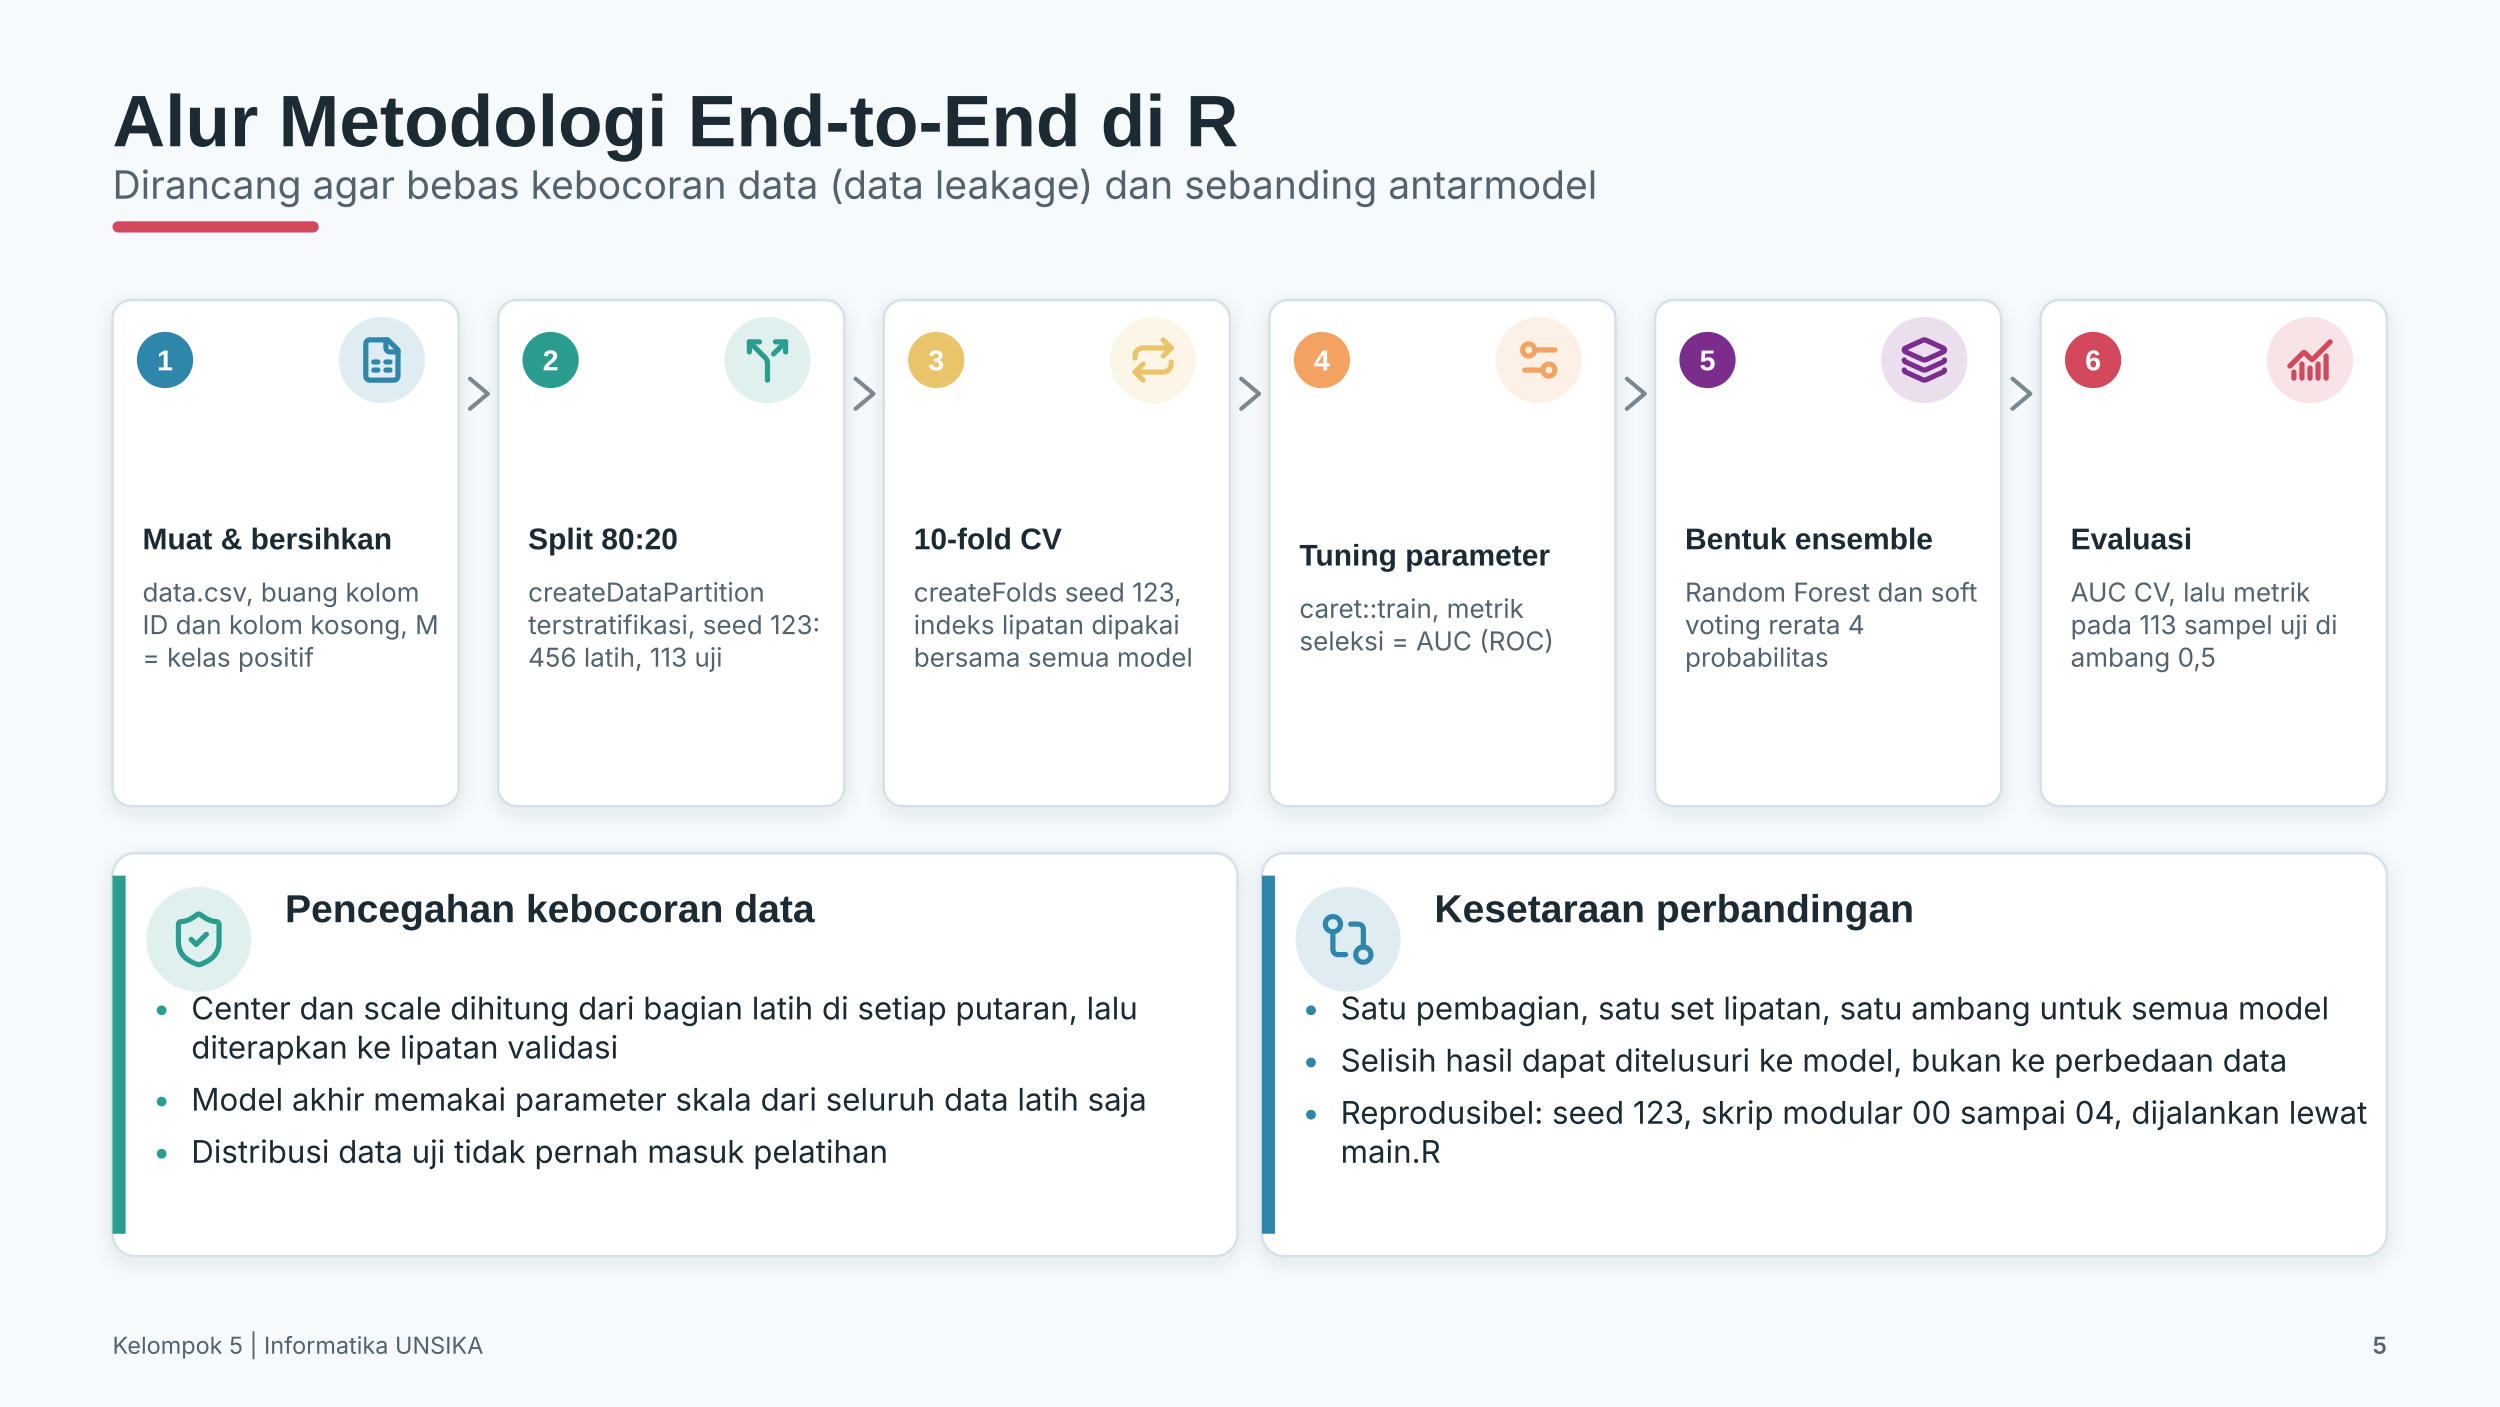
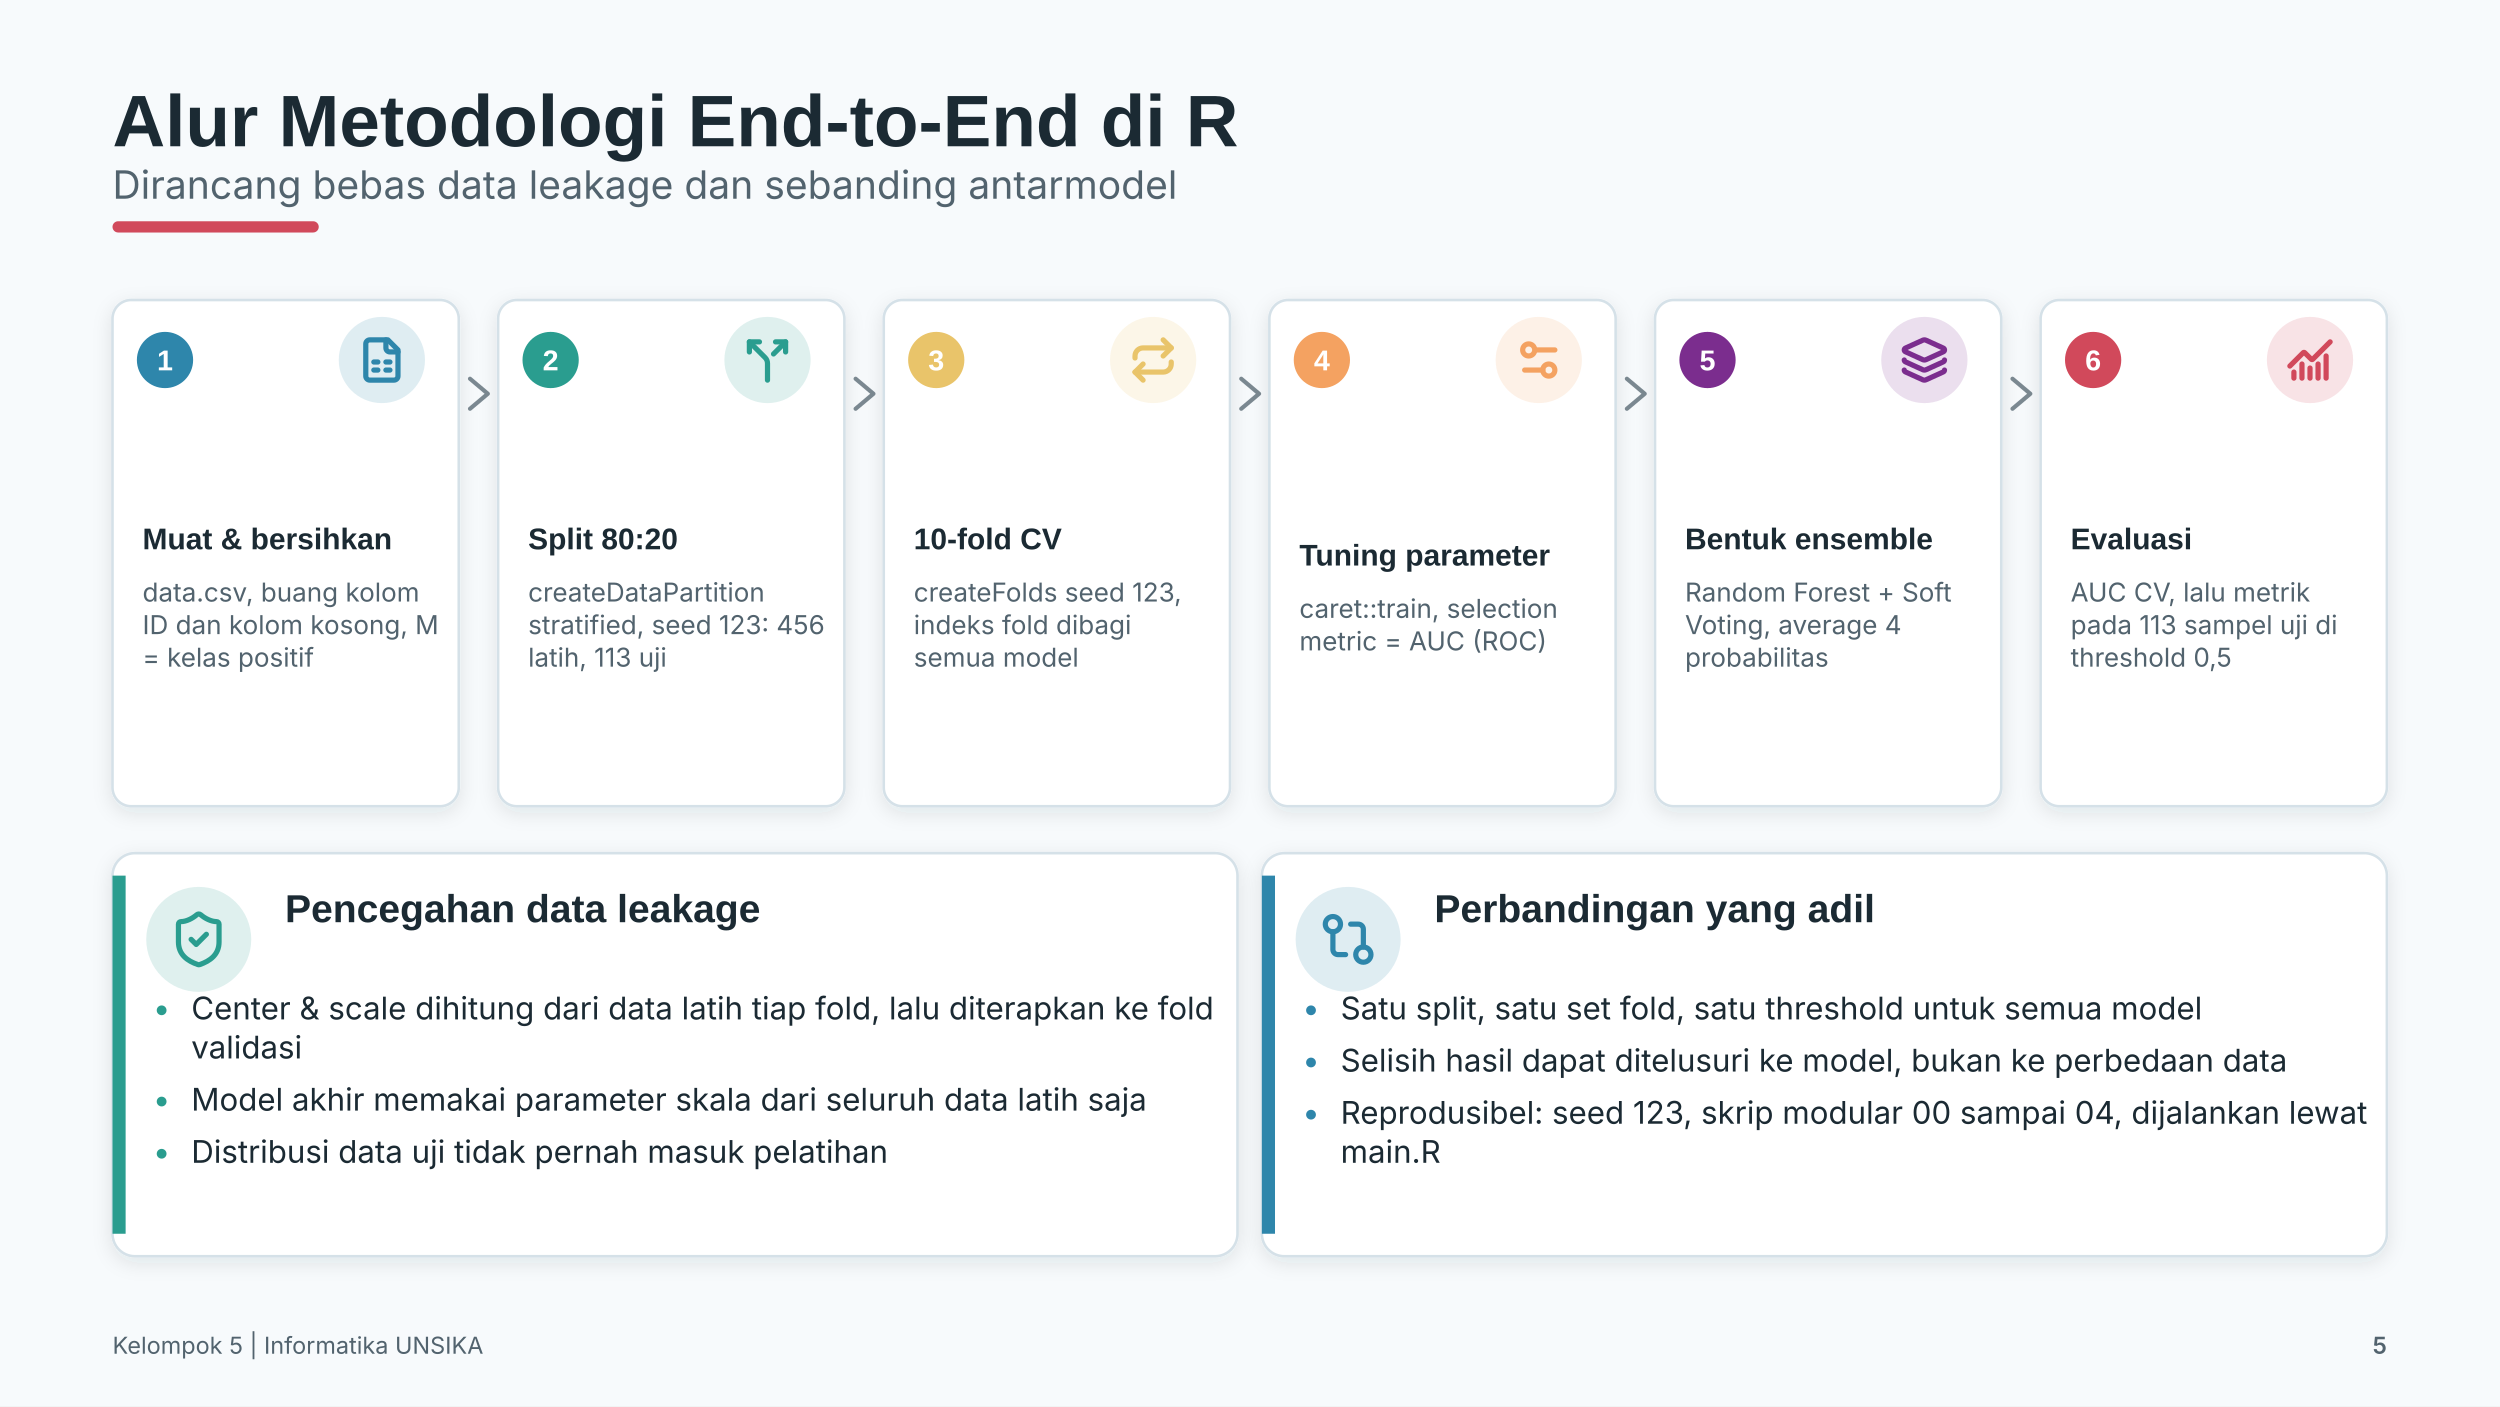
<svg xmlns="http://www.w3.org/2000/svg" width="1333.33" height="750.00" viewBox="0 0 1333.33 750.00">
  <defs>
    <filter id="soft" x="-20%" y="-20%" width="140%" height="140%">
      <feDropShadow dx="0" dy="3" stdDeviation="5" flood-color="#1B2A33" flood-opacity="0.10" />
    </filter>
  </defs>
  <rect x="0.00" y="0.00" width="1333.33" height="750.00" fill="#F7FAFC" />
  <text x="60.00" y="78.00" font-family="'Poppins','Calibri',Arial,sans-serif" font-size="38.89" font-weight="700" fill="#1B2A33">Alur Metodologi End-to-End di R</text>
-   <text x="60.00" y="106.00" font-family="'Inter','Calibri',Arial,sans-serif" font-size="20.83" font-weight="400" fill="#52636E">Dirancang agar bebas kebocoran data (data leakage) dan sebanding antarmodel</text>
+   <text x="60.00" y="106.00" font-family="'Inter','Calibri',Arial,sans-serif" font-size="20.83" font-weight="400" fill="#52636E">Dirancang bebas data leakage dan sebanding antarmodel</text>
  <rect x="60.00" y="118.00" width="110.00" height="6.00" fill="#D1495B" rx="3.00" />
  <rect x="60.00" y="160.00" width="184.67" height="270.00" fill="#FFFFFF" rx="10.00" stroke="#D5E1E8" stroke-width="1.39" filter="url(#soft)" />
  <circle cx="88.00" cy="192.00" r="15.00" fill="#2E86AB" />
  <text x="88.00" y="197.50" font-family="'Poppins','Calibri',Arial,sans-serif" font-size="15.28" font-weight="700" fill="#FFFFFF" text-anchor="middle">1</text>
  <circle cx="203.67" cy="192.00" r="23.00" fill="#2E86AB" fill-opacity="0.15" />
  <g transform="translate(190.79,179.12) scale(1.0733)" fill="none" stroke="#2E86AB" stroke-width="2.588" stroke-linecap="round" stroke-linejoin="round">
    <path d="M15 2H6a2 2 0 0 0-2 2v16a2 2 0 0 0 2 2h12a2 2 0 0 0 2-2V7Z" />
    <path d="M14 2v4a2 2 0 0 0 2 2h4" />
    <path d="M8 13h2" />
    <path d="M14 13h2" />
    <path d="M8 17h2" />
    <path d="M14 17h2" />
  </g>
  <text x="76.00" y="292.95" font-family="'Poppins','Calibri',Arial,sans-serif" font-size="15.97" font-weight="600" fill="#1B2A33">Muat &amp; bersihkan</text>
  <text x="76.00" y="320.83" font-family="'Inter','Calibri',Arial,sans-serif" font-size="13.89" font-weight="400" fill="#52636E">data.csv, buang kolom</text>
  <text x="76.00" y="338.19" font-family="'Inter','Calibri',Arial,sans-serif" font-size="13.89" font-weight="400" fill="#52636E">ID dan kolom kosong, M</text>
  <text x="76.00" y="355.55" font-family="'Inter','Calibri',Arial,sans-serif" font-size="13.89" font-weight="400" fill="#52636E">= kelas positif</text>
  <path d="M 250.67 202.00 L 260.17 210.00 L 250.67 218.00" fill="none" stroke="#52636E" stroke-width="2.22" stroke-linecap="round" stroke-linejoin="round" opacity="0.75" />
  <rect x="265.67" y="160.00" width="184.67" height="270.00" fill="#FFFFFF" rx="10.00" stroke="#D5E1E8" stroke-width="1.39" filter="url(#soft)" />
  <circle cx="293.67" cy="192.00" r="15.00" fill="#2A9D8F" />
  <text x="293.67" y="197.50" font-family="'Poppins','Calibri',Arial,sans-serif" font-size="15.28" font-weight="700" fill="#FFFFFF" text-anchor="middle">2</text>
  <circle cx="409.33" cy="192.00" r="23.00" fill="#2A9D8F" fill-opacity="0.15" />
  <g transform="translate(396.45,179.12) scale(1.0733)" fill="none" stroke="#2A9D8F" stroke-width="2.588" stroke-linecap="round" stroke-linejoin="round">
    <path d="M16 3h5v5" />
    <path d="M8 3H3v5" />
    <path d="M12 22v-8.3a4 4 0 0 0-1.172-2.872L3 3" />
    <path d="m15 9 6-6" />
  </g>
  <text x="281.67" y="292.95" font-family="'Poppins','Calibri',Arial,sans-serif" font-size="15.97" font-weight="600" fill="#1B2A33">Split 80:20</text>
  <text x="281.67" y="320.83" font-family="'Inter','Calibri',Arial,sans-serif" font-size="13.89" font-weight="400" fill="#52636E">createDataPartition</text>
-   <text x="281.67" y="338.19" font-family="'Inter','Calibri',Arial,sans-serif" font-size="13.89" font-weight="400" fill="#52636E">terstratifikasi, seed 123:</text>
-   <text x="281.67" y="355.55" font-family="'Inter','Calibri',Arial,sans-serif" font-size="13.89" font-weight="400" fill="#52636E">456 latih, 113 uji</text>
+   <text x="281.67" y="338.19" font-family="'Inter','Calibri',Arial,sans-serif" font-size="13.89" font-weight="400" fill="#52636E">stratified, seed 123: 456</text>
+   <text x="281.67" y="355.55" font-family="'Inter','Calibri',Arial,sans-serif" font-size="13.89" font-weight="400" fill="#52636E">latih, 113 uji</text>
  <path d="M 456.33 202.00 L 465.83 210.00 L 456.33 218.00" fill="none" stroke="#52636E" stroke-width="2.22" stroke-linecap="round" stroke-linejoin="round" opacity="0.75" />
  <rect x="471.33" y="160.00" width="184.67" height="270.00" fill="#FFFFFF" rx="10.00" stroke="#D5E1E8" stroke-width="1.39" filter="url(#soft)" />
  <circle cx="499.33" cy="192.00" r="15.00" fill="#E9C46A" />
  <text x="499.33" y="197.50" font-family="'Poppins','Calibri',Arial,sans-serif" font-size="15.28" font-weight="700" fill="#FFFFFF" text-anchor="middle">3</text>
  <circle cx="615.00" cy="192.00" r="23.00" fill="#E9C46A" fill-opacity="0.15" />
  <g transform="translate(602.12,179.12) scale(1.0733)" fill="none" stroke="#E9C46A" stroke-width="2.588" stroke-linecap="round" stroke-linejoin="round">
    <path d="m17 2 4 4-4 4" />
    <path d="M3 11v-1a4 4 0 0 1 4-4h14" />
    <path d="m7 22-4-4 4-4" />
    <path d="M21 13v1a4 4 0 0 1-4 4H3" />
  </g>
  <text x="487.33" y="292.95" font-family="'Poppins','Calibri',Arial,sans-serif" font-size="15.97" font-weight="600" fill="#1B2A33">10-fold CV</text>
  <text x="487.33" y="320.83" font-family="'Inter','Calibri',Arial,sans-serif" font-size="13.89" font-weight="400" fill="#52636E">createFolds seed 123,</text>
-   <text x="487.33" y="338.19" font-family="'Inter','Calibri',Arial,sans-serif" font-size="13.89" font-weight="400" fill="#52636E">indeks lipatan dipakai</text>
-   <text x="487.33" y="355.55" font-family="'Inter','Calibri',Arial,sans-serif" font-size="13.89" font-weight="400" fill="#52636E">bersama semua model</text>
+   <text x="487.33" y="338.19" font-family="'Inter','Calibri',Arial,sans-serif" font-size="13.89" font-weight="400" fill="#52636E">indeks fold dibagi</text>
+   <text x="487.33" y="355.55" font-family="'Inter','Calibri',Arial,sans-serif" font-size="13.89" font-weight="400" fill="#52636E">semua model</text>
  <path d="M 662.00 202.00 L 671.50 210.00 L 662.00 218.00" fill="none" stroke="#52636E" stroke-width="2.22" stroke-linecap="round" stroke-linejoin="round" opacity="0.75" />
  <rect x="677.00" y="160.00" width="184.67" height="270.00" fill="#FFFFFF" rx="10.00" stroke="#D5E1E8" stroke-width="1.39" filter="url(#soft)" />
  <circle cx="705.00" cy="192.00" r="15.00" fill="#F4A261" />
  <text x="705.00" y="197.50" font-family="'Poppins','Calibri',Arial,sans-serif" font-size="15.28" font-weight="700" fill="#FFFFFF" text-anchor="middle">4</text>
  <circle cx="820.67" cy="192.00" r="23.00" fill="#F4A261" fill-opacity="0.15" />
  <g transform="translate(807.79,179.12) scale(1.0733)" fill="none" stroke="#F4A261" stroke-width="2.588" stroke-linecap="round" stroke-linejoin="round">
    <path d="M20 7h-9" />
    <path d="M14 17H5" />
    <circle cx="17" cy="17" r="3" />
    <circle cx="7" cy="7" r="3" />
  </g>
  <text x="693.00" y="301.63" font-family="'Poppins','Calibri',Arial,sans-serif" font-size="15.97" font-weight="600" fill="#1B2A33">Tuning parameter</text>
-   <text x="693.00" y="329.51" font-family="'Inter','Calibri',Arial,sans-serif" font-size="13.89" font-weight="400" fill="#52636E">caret::train, metrik</text>
-   <text x="693.00" y="346.87" font-family="'Inter','Calibri',Arial,sans-serif" font-size="13.89" font-weight="400" fill="#52636E">seleksi = AUC (ROC)</text>
+   <text x="693.00" y="329.51" font-family="'Inter','Calibri',Arial,sans-serif" font-size="13.89" font-weight="400" fill="#52636E">caret::train, selection</text>
+   <text x="693.00" y="346.87" font-family="'Inter','Calibri',Arial,sans-serif" font-size="13.89" font-weight="400" fill="#52636E">metric = AUC (ROC)</text>
  <path d="M 867.67 202.00 L 877.17 210.00 L 867.67 218.00" fill="none" stroke="#52636E" stroke-width="2.22" stroke-linecap="round" stroke-linejoin="round" opacity="0.75" />
  <rect x="882.67" y="160.00" width="184.67" height="270.00" fill="#FFFFFF" rx="10.00" stroke="#D5E1E8" stroke-width="1.39" filter="url(#soft)" />
  <circle cx="910.67" cy="192.00" r="15.00" fill="#7B2D8E" />
  <text x="910.67" y="197.50" font-family="'Poppins','Calibri',Arial,sans-serif" font-size="15.28" font-weight="700" fill="#FFFFFF" text-anchor="middle">5</text>
  <circle cx="1026.33" cy="192.00" r="23.00" fill="#7B2D8E" fill-opacity="0.15" />
  <g transform="translate(1013.45,179.12) scale(1.0733)" fill="none" stroke="#7B2D8E" stroke-width="2.588" stroke-linecap="round" stroke-linejoin="round">
    <path d="M12.83 2.18a2 2 0 0 0-1.66 0L2.6 6.08a1 1 0 0 0 0 1.83l8.58 3.91a2 2 0 0 0 1.66 0l8.58-3.9a1 1 0 0 0 0-1.83z" />
    <path d="M2 12a1 1 0 0 0 .58.91l8.6 3.91a2 2 0 0 0 1.65 0l8.58-3.9A1 1 0 0 0 22 12" />
    <path d="M2 17a1 1 0 0 0 .58.91l8.6 3.91a2 2 0 0 0 1.65 0l8.58-3.9A1 1 0 0 0 22 17" />
  </g>
  <text x="898.67" y="292.95" font-family="'Poppins','Calibri',Arial,sans-serif" font-size="15.97" font-weight="600" fill="#1B2A33">Bentuk ensemble</text>
-   <text x="898.67" y="320.83" font-family="'Inter','Calibri',Arial,sans-serif" font-size="13.89" font-weight="400" fill="#52636E">Random Forest dan soft</text>
-   <text x="898.67" y="338.19" font-family="'Inter','Calibri',Arial,sans-serif" font-size="13.89" font-weight="400" fill="#52636E">voting rerata 4</text>
+   <text x="898.67" y="320.83" font-family="'Inter','Calibri',Arial,sans-serif" font-size="13.89" font-weight="400" fill="#52636E">Random Forest + Soft</text>
+   <text x="898.67" y="338.19" font-family="'Inter','Calibri',Arial,sans-serif" font-size="13.89" font-weight="400" fill="#52636E">Voting, average 4</text>
  <text x="898.67" y="355.55" font-family="'Inter','Calibri',Arial,sans-serif" font-size="13.89" font-weight="400" fill="#52636E">probabilitas</text>
  <path d="M 1073.33 202.00 L 1082.83 210.00 L 1073.33 218.00" fill="none" stroke="#52636E" stroke-width="2.22" stroke-linecap="round" stroke-linejoin="round" opacity="0.75" />
  <rect x="1088.33" y="160.00" width="184.67" height="270.00" fill="#FFFFFF" rx="10.00" stroke="#D5E1E8" stroke-width="1.39" filter="url(#soft)" />
  <circle cx="1116.33" cy="192.00" r="15.00" fill="#D1495B" />
  <text x="1116.33" y="197.50" font-family="'Poppins','Calibri',Arial,sans-serif" font-size="15.28" font-weight="700" fill="#FFFFFF" text-anchor="middle">6</text>
  <circle cx="1232.00" cy="192.00" r="23.00" fill="#D1495B" fill-opacity="0.15" />
  <g transform="translate(1219.12,179.12) scale(1.0733)" fill="none" stroke="#D1495B" stroke-width="2.588" stroke-linecap="round" stroke-linejoin="round">
    <path d="M12 16v5" />
    <path d="M16 14v7" />
    <path d="M20 10v11" />
    <path d="m22 3-8.646 8.646a.5.5 0 0 1-.708 0L9.354 8.354a.5.5 0 0 0-.707 0L2 15" />
    <path d="M4 18v3" />
    <path d="M8 14v7" />
  </g>
  <text x="1104.33" y="292.95" font-family="'Poppins','Calibri',Arial,sans-serif" font-size="15.97" font-weight="600" fill="#1B2A33">Evaluasi</text>
  <text x="1104.33" y="320.83" font-family="'Inter','Calibri',Arial,sans-serif" font-size="13.89" font-weight="400" fill="#52636E">AUC CV, lalu metrik</text>
  <text x="1104.33" y="338.19" font-family="'Inter','Calibri',Arial,sans-serif" font-size="13.89" font-weight="400" fill="#52636E">pada 113 sampel uji di</text>
-   <text x="1104.33" y="355.55" font-family="'Inter','Calibri',Arial,sans-serif" font-size="13.89" font-weight="400" fill="#52636E">ambang 0,5</text>
+   <text x="1104.33" y="355.55" font-family="'Inter','Calibri',Arial,sans-serif" font-size="13.89" font-weight="400" fill="#52636E">threshold 0,5</text>
  <rect x="60.00" y="455.00" width="600.00" height="215.00" fill="#FFFFFF" rx="12.00" stroke="#D5E1E8" stroke-width="1.39" filter="url(#soft)" />
  <rect x="60.00" y="467.00" width="7.00" height="191.00" fill="#2A9D8F" />
  <circle cx="106.00" cy="501.00" r="28.00" fill="#2A9D8F" fill-opacity="0.15" />
  <g transform="translate(89.76,484.76) scale(1.3533)" fill="none" stroke="#2A9D8F" stroke-width="2.053" stroke-linecap="round" stroke-linejoin="round">
    <path d="M20 13c0 5-3.5 7.5-7.66 8.95a1 1 0 0 1-.67-.01C7.5 20.5 4 18 4 13V6a1 1 0 0 1 1-1c2 0 4.5-1.2 6.24-2.72a1.17 1.17 0 0 1 1.52 0C14.51 3.81 17 5 19 5a1 1 0 0 1 1 1z" />
    <path d="m9 12 2 2 4-4" />
  </g>
-   <text x="152.00" y="491.83" font-family="'Poppins','Calibri',Arial,sans-serif" font-size="20.83" font-weight="600" fill="#1B2A33">Pencegahan kebocoran data</text>
+   <text x="152.00" y="491.83" font-family="'Poppins','Calibri',Arial,sans-serif" font-size="20.83" font-weight="600" fill="#1B2A33">Pencegahan data leakage</text>
  <text x="82.00" y="543.67" font-family="'Inter','Calibri',Arial,sans-serif" font-size="16.67" font-weight="600" fill="#2A9D8F">•</text>
-   <text x="102.00" y="543.67" font-family="'Inter','Calibri',Arial,sans-serif" font-size="16.67" font-weight="400" fill="#1B2A33">Center dan scale dihitung dari bagian latih di setiap putaran, lalu</text>
-   <text x="102.00" y="564.50" font-family="'Inter','Calibri',Arial,sans-serif" font-size="16.67" font-weight="400" fill="#1B2A33">diterapkan ke lipatan validasi</text>
+   <text x="102.00" y="543.67" font-family="'Inter','Calibri',Arial,sans-serif" font-size="16.67" font-weight="400" fill="#1B2A33">Center &amp; scale dihitung dari data latih tiap fold, lalu diterapkan ke fold</text>
+   <text x="102.00" y="564.50" font-family="'Inter','Calibri',Arial,sans-serif" font-size="16.67" font-weight="400" fill="#1B2A33">validasi</text>
  <text x="82.00" y="592.33" font-family="'Inter','Calibri',Arial,sans-serif" font-size="16.67" font-weight="600" fill="#2A9D8F">•</text>
  <text x="102.00" y="592.33" font-family="'Inter','Calibri',Arial,sans-serif" font-size="16.67" font-weight="400" fill="#1B2A33">Model akhir memakai parameter skala dari seluruh data latih saja</text>
  <text x="82.00" y="620.17" font-family="'Inter','Calibri',Arial,sans-serif" font-size="16.67" font-weight="600" fill="#2A9D8F">•</text>
  <text x="102.00" y="620.17" font-family="'Inter','Calibri',Arial,sans-serif" font-size="16.67" font-weight="400" fill="#1B2A33">Distribusi data uji tidak pernah masuk pelatihan</text>
  <rect x="673.00" y="455.00" width="600.00" height="215.00" fill="#FFFFFF" rx="12.00" stroke="#D5E1E8" stroke-width="1.39" filter="url(#soft)" />
  <rect x="673.00" y="467.00" width="7.00" height="191.00" fill="#2E86AB" />
  <circle cx="719.00" cy="501.00" r="28.00" fill="#2E86AB" fill-opacity="0.15" />
  <g transform="translate(702.76,484.76) scale(1.3533)" fill="none" stroke="#2E86AB" stroke-width="2.053" stroke-linecap="round" stroke-linejoin="round">
    <circle cx="18" cy="18" r="3" />
    <circle cx="6" cy="6" r="3" />
    <path d="M13 6h3a2 2 0 0 1 2 2v7" />
    <path d="M11 18H8a2 2 0 0 1-2-2V9" />
  </g>
-   <text x="765.00" y="491.83" font-family="'Poppins','Calibri',Arial,sans-serif" font-size="20.83" font-weight="600" fill="#1B2A33">Kesetaraan perbandingan</text>
+   <text x="765.00" y="491.83" font-family="'Poppins','Calibri',Arial,sans-serif" font-size="20.83" font-weight="600" fill="#1B2A33">Perbandingan yang adil</text>
  <text x="695.00" y="543.67" font-family="'Inter','Calibri',Arial,sans-serif" font-size="16.67" font-weight="600" fill="#2E86AB">•</text>
-   <text x="715.00" y="543.67" font-family="'Inter','Calibri',Arial,sans-serif" font-size="16.67" font-weight="400" fill="#1B2A33">Satu pembagian, satu set lipatan, satu ambang untuk semua model</text>
+   <text x="715.00" y="543.67" font-family="'Inter','Calibri',Arial,sans-serif" font-size="16.67" font-weight="400" fill="#1B2A33">Satu split, satu set fold, satu threshold untuk semua model</text>
  <text x="695.00" y="571.50" font-family="'Inter','Calibri',Arial,sans-serif" font-size="16.67" font-weight="600" fill="#2E86AB">•</text>
  <text x="715.00" y="571.50" font-family="'Inter','Calibri',Arial,sans-serif" font-size="16.67" font-weight="400" fill="#1B2A33">Selisih hasil dapat ditelusuri ke model, bukan ke perbedaan data</text>
  <text x="695.00" y="599.33" font-family="'Inter','Calibri',Arial,sans-serif" font-size="16.67" font-weight="600" fill="#2E86AB">•</text>
  <text x="715.00" y="599.33" font-family="'Inter','Calibri',Arial,sans-serif" font-size="16.67" font-weight="400" fill="#1B2A33">Reprodusibel: seed 123, skrip modular 00 sampai 04, dijalankan lewat</text>
  <text x="715.00" y="620.17" font-family="'Inter','Calibri',Arial,sans-serif" font-size="16.67" font-weight="400" fill="#1B2A33">main.R</text>
  <text x="60.00" y="722.00" font-family="'Inter','Calibri',Arial,sans-serif" font-size="12.50" font-weight="400" fill="#52636E">Kelompok 5 | Informatika UNSIKA</text>
  <text x="1273.00" y="722.00" font-family="'Inter','Calibri',Arial,sans-serif" font-size="12.50" font-weight="600" fill="#52636E" text-anchor="end">5</text>
</svg>
